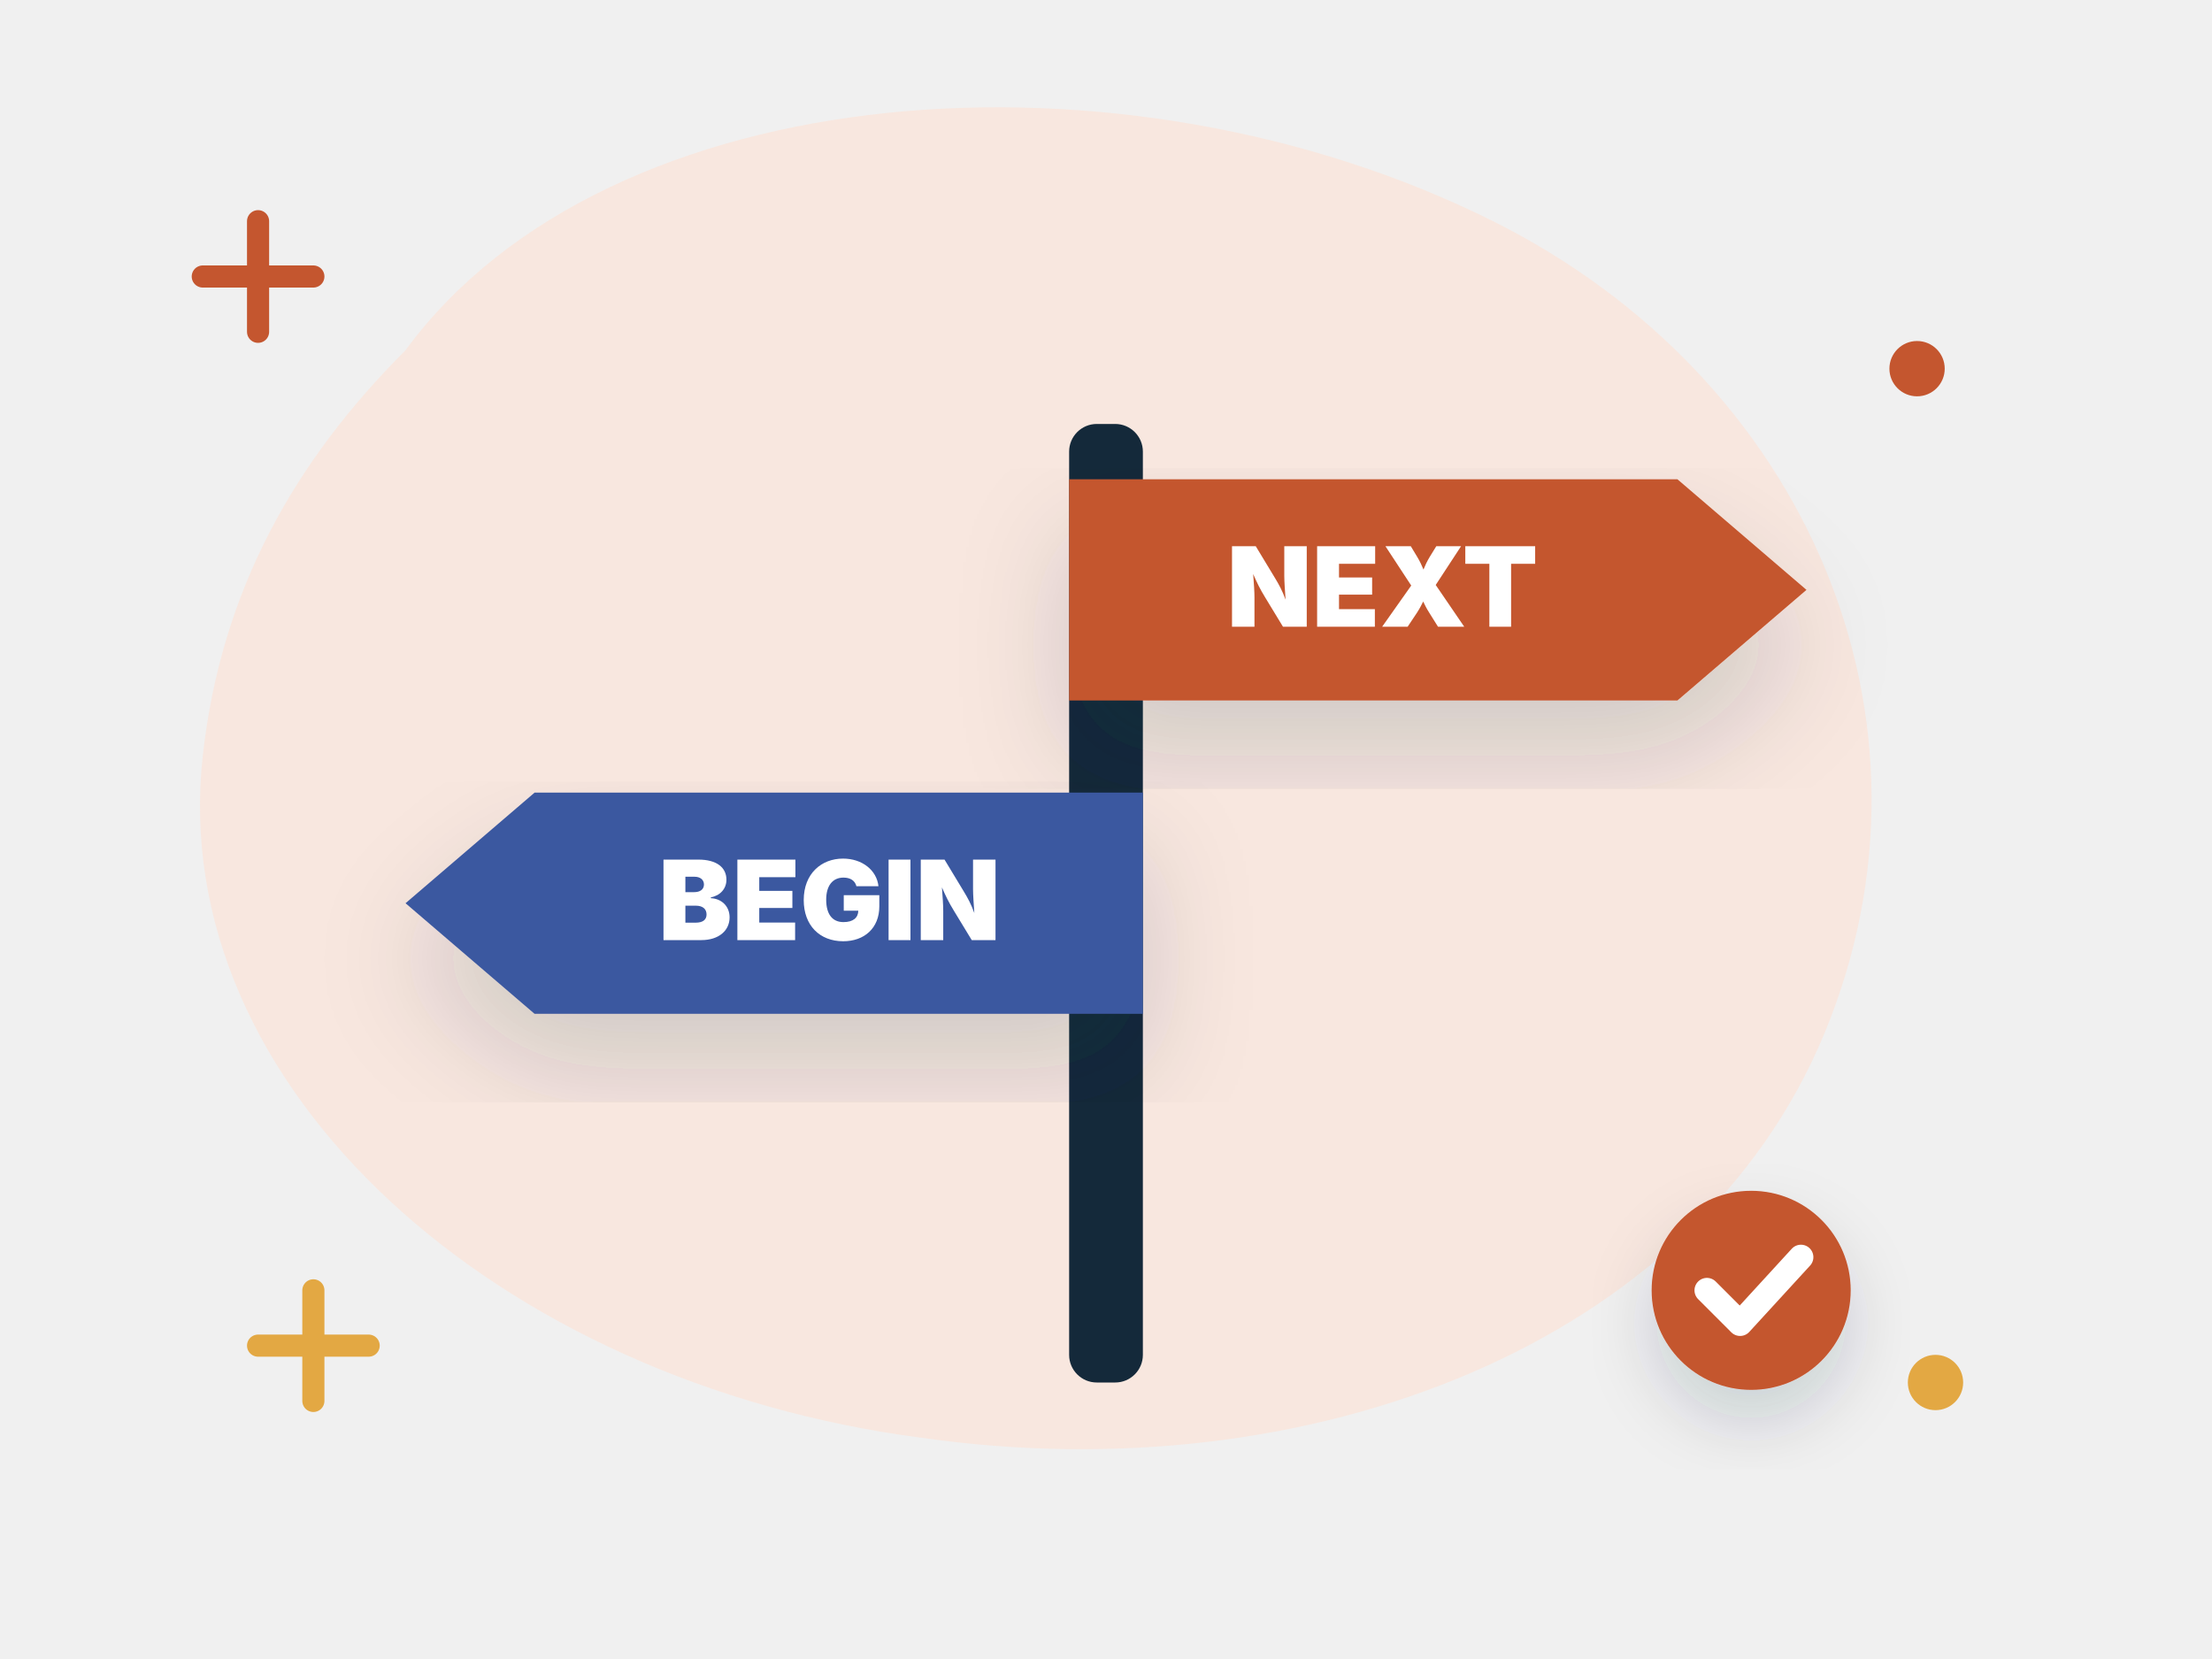
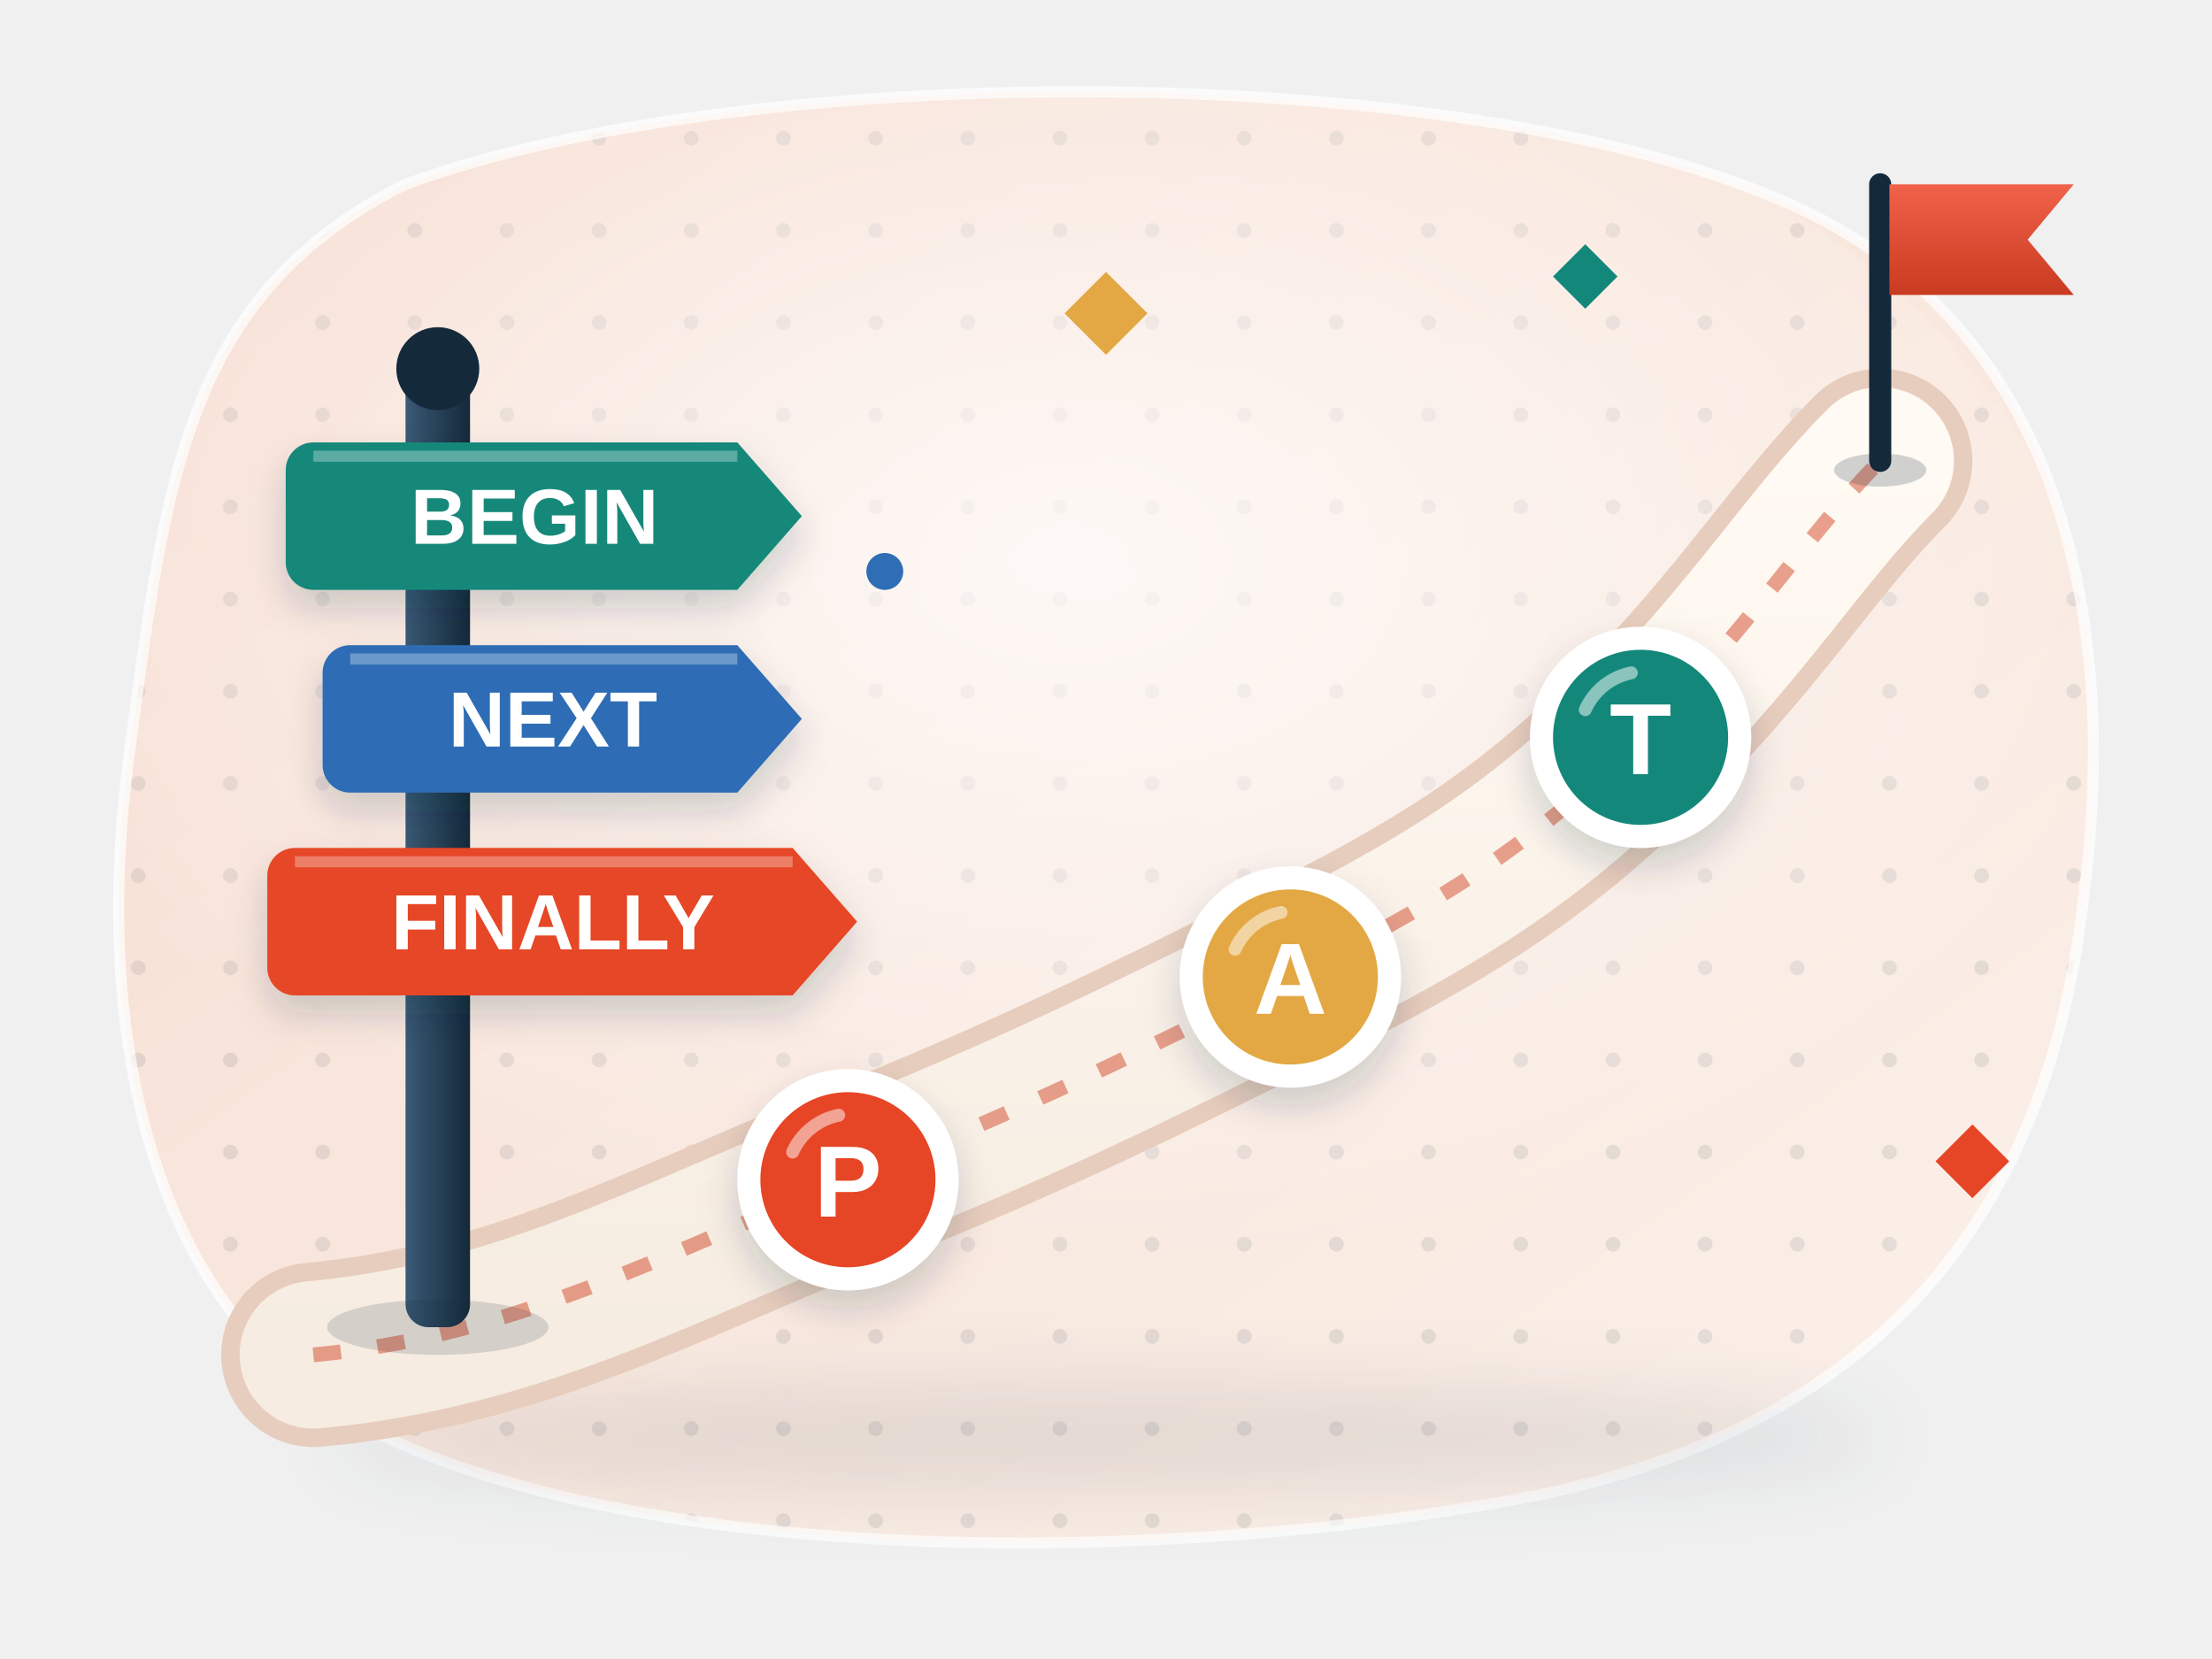
- <svg xmlns="http://www.w3.org/2000/svg" viewBox="0 0 240 180" fill="none" role="img" aria-label="Signposts pointing to the next section">
-   <style>.fl{animation:fl 5s ease-in-out infinite;transform-box:fill-box;transform-origin:center}.f2{animation-delay:-1.7s}.f3{animation-delay:-3.3s}
- .tw{animation:tw 2.8s ease-in-out infinite;transform-box:fill-box;transform-origin:center}.t2{animation-delay:-1.4s}.t3{animation-delay:-.7s}
- .sp{animation:sp 9s linear infinite;transform-box:fill-box;transform-origin:center}.pu{animation:pu 2.2s ease-in-out infinite;transform-box:fill-box;transform-origin:center}
- .dr{stroke-dasharray:6 8;animation:dr 1.6s linear infinite}.bl{animation:bl 1.8s steps(1) infinite}.b2{animation-delay:-.6s}.b3{animation-delay:-1.2s}
- .sw{animation:sw 3s ease-in-out infinite;transform-box:fill-box;transform-origin:bottom center}
- .wv{animation:wv 2.7s ease-out infinite;opacity:.8;transform-box:fill-box;transform-origin:left center}.w2{animation-delay:.9s}.w3{animation-delay:1.8s}
- .ri{animation:ri 6s ease-in-out infinite;transform-box:fill-box;transform-origin:center}.r2{animation-delay:-2s}.r3{animation-delay:-4s}
- .eq{animation:eq 1.2s ease-in-out infinite;transform-box:fill-box;transform-origin:bottom}.e2{animation-delay:-.3s}.e3{animation-delay:-.6s}.e4{animation-delay:-.9s}
- .pb{animation:pb 8s linear infinite;transform-box:fill-box;transform-origin:left}
- @keyframes fl{0%,100%{transform:translateY(0)}50%{transform:translateY(-6px)}}@keyframes tw{0%,100%{opacity:.3;transform:scale(.7)}50%{opacity:1;transform:scale(1.05)}}
- @keyframes sp{to{transform:rotate(360deg)}}@keyframes pu{0%,100%{transform:scale(1)}15%{transform:scale(1.12)}30%{transform:scale(1)}}
- @keyframes dr{to{stroke-dashoffset:-28}}@keyframes bl{0%,100%{opacity:1}50%{opacity:.25}}@keyframes sw{50%{transform:rotate(6deg)}}
- @keyframes wv{0%{opacity:0;transform:scale(.6)}25%{opacity:.9}100%{opacity:0;transform:scale(1.4)}}
- @keyframes ri{0%{opacity:0;transform:translateY(8px)}20%,70%{opacity:.85}100%{opacity:0;transform:translateY(-22px)}}
- @keyframes eq{0%,100%{transform:scaleY(.35)}50%{transform:scaleY(1)}}@keyframes pb{from{transform:scaleX(.05)}to{transform:scaleX(1)}}
- @media (prefers-reduced-motion:reduce){*{animation:none!important}}</style>
+ <svg xmlns="http://www.w3.org/2000/svg" viewBox="0 0 240 180" fill="none" role="img" aria-label="A signpost with boards Begin, Next and Finally beside a road through the three body sections P, A and T of the IPAT talk, ending at a finish flag">
+   <style>
+ .pd2-tw { animation: pd2-tw 3.2s ease-in-out infinite; transform-box: fill-box; transform-origin: center; }
+ @keyframes pd2-tw { 0%, 100% { opacity: .35; transform: scale(.6); } 50% { opacity: 1; transform: scale(1); } }
+ .pd2-fl { animation: pd2-fl 6s ease-in-out infinite; }
+ .pd2-fl2 { animation: pd2-fl 7s ease-in-out -3.5s infinite; }
+ @keyframes pd2-fl { 50% { transform: translateY(-3px); } }
+ .pd2-flow { stroke-dasharray: 3 4; animation: pd2-flow 1.4s linear infinite; }
+ @keyframes pd2-flow { to { stroke-dashoffset: -14; } }
+ .pd2-flag { animation: pd2-flag 2.4s ease-in-out infinite; transform-box: fill-box; transform-origin: 0 50%; }
+ @keyframes pd2-flag { 50% { transform: skewY(-6deg) scaleX(.92); } }
+ @media (prefers-reduced-motion: reduce) { * { animation: none !important; } }
+ </style>
  <defs>
-     <filter id="s" x="-30%" y="-30%" width="160%" height="170%">
-       <feDropShadow dx="0" dy="6" stdDeviation="6" flood-color="#14293a" flood-opacity=".16" />
+     <linearGradient id="pd2-bg" x1="0" y1="0" x2="1" y2="1">
+       <stop offset="0" stop-color="#f6ddd1" />
+       <stop offset="1" stop-color="#fbf1ea" />
+     </linearGradient>
+     <clipPath id="pd2-clip">
+       <path d="M44 20C82 6 164 6 198 24c26 14 32 44 28 74-4 34-22 56-58 64-40 8-96 8-126-6C16 144 10 112 14 82c4-30 6-50 30-62z" />
+     </clipPath>
+     <pattern id="pd2-dots" width="10" height="10" patternUnits="userSpaceOnUse">
+       <circle cx="5" cy="5" r="0.8" fill="#14293a" fill-opacity="0.09" />
+     </pattern>
+     <radialGradient id="pd2-glow" cx=".5" cy=".42" r=".55">
+       <stop offset="0" stop-color="#fff" stop-opacity=".75" />
+       <stop offset="1" stop-color="#fff" stop-opacity="0" />
+     </radialGradient>
+     <filter id="pd2-sh" x="-25%" y="-25%" width="150%" height="170%">
+       <feDropShadow dx="0" dy="4" stdDeviation="4" flood-color="#14293a" flood-opacity=".16" />
+       <feDropShadow dx="0" dy="1" stdDeviation=".6" flood-color="#14293a" flood-opacity=".12" />
    </filter>
+     <filter id="pd2-sh2" x="-30%" y="-30%" width="160%" height="170%">
+       <feDropShadow dx="0" dy="2" stdDeviation="2" flood-color="#14293a" flood-opacity=".18" />
+     </filter>
+     <filter id="pd2-blur" x="-20%" y="-60%" width="140%" height="220%">
+       <feGaussianBlur stdDeviation="4" />
+     </filter>
+     <linearGradient id="pd2-paper" x1="0" y1="0" x2="0" y2="1">
+       <stop offset="0" stop-color="#fff" />
+       <stop offset="1" stop-color="#fbf7ef" />
+     </linearGradient>
+     <linearGradient id="pd2-shine" x1="0" y1="0" x2="0" y2="1">
+       <stop offset="0" stop-color="#fff" stop-opacity=".55" />
+       <stop offset="1" stop-color="#fff" stop-opacity="0" />
+     </linearGradient>
+     <linearGradient id="pd2-road" x1="0" y1="0" x2="0" y2="1">
+       <stop offset="0" stop-color="#fffaf3" />
+       <stop offset="1" stop-color="#f6ece1" />
+     </linearGradient>
+     <linearGradient id="pd2-post" x1="0" y1="0" x2="1" y2="0">
+       <stop offset="0" stop-color="#3a5a76" />
+       <stop offset="1" stop-color="#14293a" />
+     </linearGradient>
+     <linearGradient id="pd2-flag" x1="0" y1="0" x2="0" y2="1">
+       <stop offset="0" stop-color="#f0624a" />
+       <stop offset="1" stop-color="#c93b20" />
+     </linearGradient>
  </defs>
-   <path transform="scale(1.0 1.0)" d="M44 38c22-30 78-34 118-14 34 17 50 54 36 88-14 34-56 50-98 44C54 150 18 118 22 82c2-18 10-32 22-44z" fill="#f8e7df" />
-   <path class="tw" d="M22 30h12m-6-6v12" stroke="#c4562f" stroke-width="2.4" stroke-linecap="round" />
-   <circle class="tw t2" cx="210" cy="150" r="3" fill="#e3a843" />
-   <circle class="tw" cx="208" cy="40" r="3" fill="#c4562f" />
-   <path class="tw t2" d="M28 146h12m-6-6v12" stroke="#e3a843" stroke-width="2.4" stroke-linecap="round" />
-   <g transform="translate(120 96) scale(1)">
-     <rect x="-4" y="-50" width="8" height="104" rx="3" fill="#14293a" />
-     <path d="M-4-44h66l14 12-14 12h-66z" fill="#c4562f" filter="url(#s)" />
-     <path d="M4-10h-66l-14 12 14 12h66z" fill="#3a58a0" filter="url(#s)" />
-     <text x="30" y="-28" font-family="Inter,Arial,sans-serif" font-size="12" font-weight="900" fill="#fff" text-anchor="middle">NEXT</text>
-     <text x="-30" y="6" font-family="Inter,Arial,sans-serif" font-size="12" font-weight="900" fill="#fff" text-anchor="middle">BEGIN</text>
+   <path d="M44 20C82 6 164 6 198 24c26 14 32 44 28 74-4 34-22 56-58 64-40 8-96 8-126-6C16 144 10 112 14 82c4-30 6-50 30-62z" fill="url(#pd2-bg)" />
+   <g clip-path="url(#pd2-clip)">
+     <rect width="240" height="180" fill="url(#pd2-dots)" />
+     <ellipse cx="116" cy="72" rx="110" ry="70" fill="url(#pd2-glow)" />
  </g>
-   <g class="pu">
-     <g transform="translate(190 140) scale(0.6)">
-       <circle r="18" fill="#c4562f" filter="url(#s)" />
-       <path d="M-8 0l6 6 11-12" stroke="#fff" stroke-width="4.5" fill="none" stroke-linecap="round" stroke-linejoin="round" />
+   <path d="M44 20C82 6 164 6 198 24c26 14 32 44 28 74-4 34-22 56-58 64-40 8-96 8-126-6C16 144 10 112 14 82c4-30 6-50 30-62z" fill="none" stroke="#fff" stroke-opacity=".7" stroke-width="1.2" />
+   <ellipse cx="120" cy="156" rx="84" ry="6" fill="#14293a" opacity=".1" filter="url(#pd2-blur)" />
+   <path d="M34 147C56 145 72 136 92 128S124 114 140 106S166 92 178 80S196 58 204 50" stroke="#e7cdbd" stroke-width="20" stroke-linecap="round" />
+   <path d="M34 147C56 145 72 136 92 128S124 114 140 106S166 92 178 80S196 58 204 50" stroke="url(#pd2-road)" stroke-width="16" stroke-linecap="round" />
+   <path class="pd2-flow" d="M34 147C56 145 72 136 92 128S124 114 140 106S166 92 178 80S196 58 204 50" stroke="#d4583a" stroke-opacity=".55" stroke-width="1.6" />
+   <g transform="translate(92 128)">
+     <circle r="12" fill="#fff" filter="url(#pd2-sh2)" />
+     <circle r="9.5" fill="#e64626" />
+     <path d="M-6-3a7 7 0 0 1 5-4" stroke="#fff" stroke-opacity=".5" stroke-width="1.4" stroke-linecap="round" />
+     <text x="0" y="4" text-anchor="middle" font-family="'Helvetica Neue', Arial, sans-serif" font-size="11" font-weight="900" fill="#fff">P</text>
+   </g>
+   <g transform="translate(140 106)">
+     <circle r="12" fill="#fff" filter="url(#pd2-sh2)" />
+     <circle r="9.5" fill="#e3a843" />
+     <path d="M-6-3a7 7 0 0 1 5-4" stroke="#fff" stroke-opacity=".5" stroke-width="1.4" stroke-linecap="round" />
+     <text x="0" y="4" text-anchor="middle" font-family="'Helvetica Neue', Arial, sans-serif" font-size="11" font-weight="900" fill="#fff">A</text>
+   </g>
+   <g transform="translate(178 80)">
+     <circle r="12" fill="#fff" filter="url(#pd2-sh2)" />
+     <circle r="9.5" fill="#13887a" />
+     <path d="M-6-3a7 7 0 0 1 5-4" stroke="#fff" stroke-opacity=".5" stroke-width="1.4" stroke-linecap="round" />
+     <text x="0" y="4" text-anchor="middle" font-family="'Helvetica Neue', Arial, sans-serif" font-size="11" font-weight="900" fill="#fff">T</text>
+   </g>
+   <g transform="translate(204 50)">
+     <path d="M0 0V-30" stroke="#14293a" stroke-width="2.4" stroke-linecap="round" />
+     <g class="pd2-flag">
+       <path d="M1-30h20l-5 6 5 6H1z" fill="url(#pd2-flag)" />
    </g>
+     <ellipse cy="1" rx="5" ry="1.8" fill="#14293a" opacity=".2" />
  </g>
+   <rect x="44" y="40" width="7" height="104" rx="2.5" fill="url(#pd2-post)" />
+   <ellipse cx="47.5" cy="144" rx="12" ry="3" fill="#14293a" opacity=".15" />
+   <circle cx="47.5" cy="40" r="4.5" fill="#14293a" />
+   <g filter="url(#pd2-sh2)">
+     <path d="M34 48h46l7 8-7 8h-46a3 3 0 0 1-3-3v-10a3 3 0 0 1 3-3z" fill="#13887a" />
+   </g>
+   <path d="M34 49.5h46" stroke="#fff" stroke-opacity=".3" stroke-width="1.2" />
+   <text x="58.0" y="59" text-anchor="middle" font-family="'Helvetica Neue', Arial, sans-serif" font-size="8.5" font-weight="900" fill="#fff">BEGIN</text>
+   <g filter="url(#pd2-sh2)">
+     <path d="M38 70h42l7 8-7 8h-42a3 3 0 0 1-3-3v-10a3 3 0 0 1 3-3z" fill="#2f6db5" />
+   </g>
+   <path d="M38 71.5h42" stroke="#fff" stroke-opacity=".3" stroke-width="1.2" />
+   <text x="60.0" y="81" text-anchor="middle" font-family="'Helvetica Neue', Arial, sans-serif" font-size="8.5" font-weight="900" fill="#fff">NEXT</text>
+   <g filter="url(#pd2-sh2)">
+     <path d="M32 92h54l7 8-7 8h-54a3 3 0 0 1-3-3v-10a3 3 0 0 1 3-3z" fill="#e64626" />
+   </g>
+   <path d="M32 93.5h54" stroke="#fff" stroke-opacity=".3" stroke-width="1.2" />
+   <text x="60.0" y="103" text-anchor="middle" font-family="'Helvetica Neue', Arial, sans-serif" font-size="8.5" font-weight="900" fill="#fff">FINALLY</text>
+   <path class="pd2-tw" d="M120 29.5C120.81 30.31 120.81 30.31 124.5 34C120.81 37.69 120.81 37.69 120 38.5C119.19 37.69 119.19 37.69 115.5 34C119.19 30.31 119.19 30.31 120 29.5z" fill="#e3a843" />
+   <path class="pd2-tw" style="animation-delay:-1.2s" d="M172 26.5C172.63 27.13 172.63 27.13 175.5 30C172.63 32.87 172.63 32.87 172 33.5C171.37 32.87 171.37 32.87 168.5 30C171.37 27.13 171.37 27.13 172 26.5z" fill="#13887a" />
+   <path class="pd2-tw" style="animation-delay:-2.1s" d="M214 122C214.72 122.72 214.72 122.72 218 126C214.72 129.28 214.72 129.28 214 130C213.28 129.28 213.28 129.28 210 126C213.28 122.72 213.28 122.72 214 122z" fill="#e64626" />
+   <circle class="pd2-tw" style="animation-delay:-0.6s" cx="96" cy="62" r="2" fill="#2f6db5" />
</svg>
